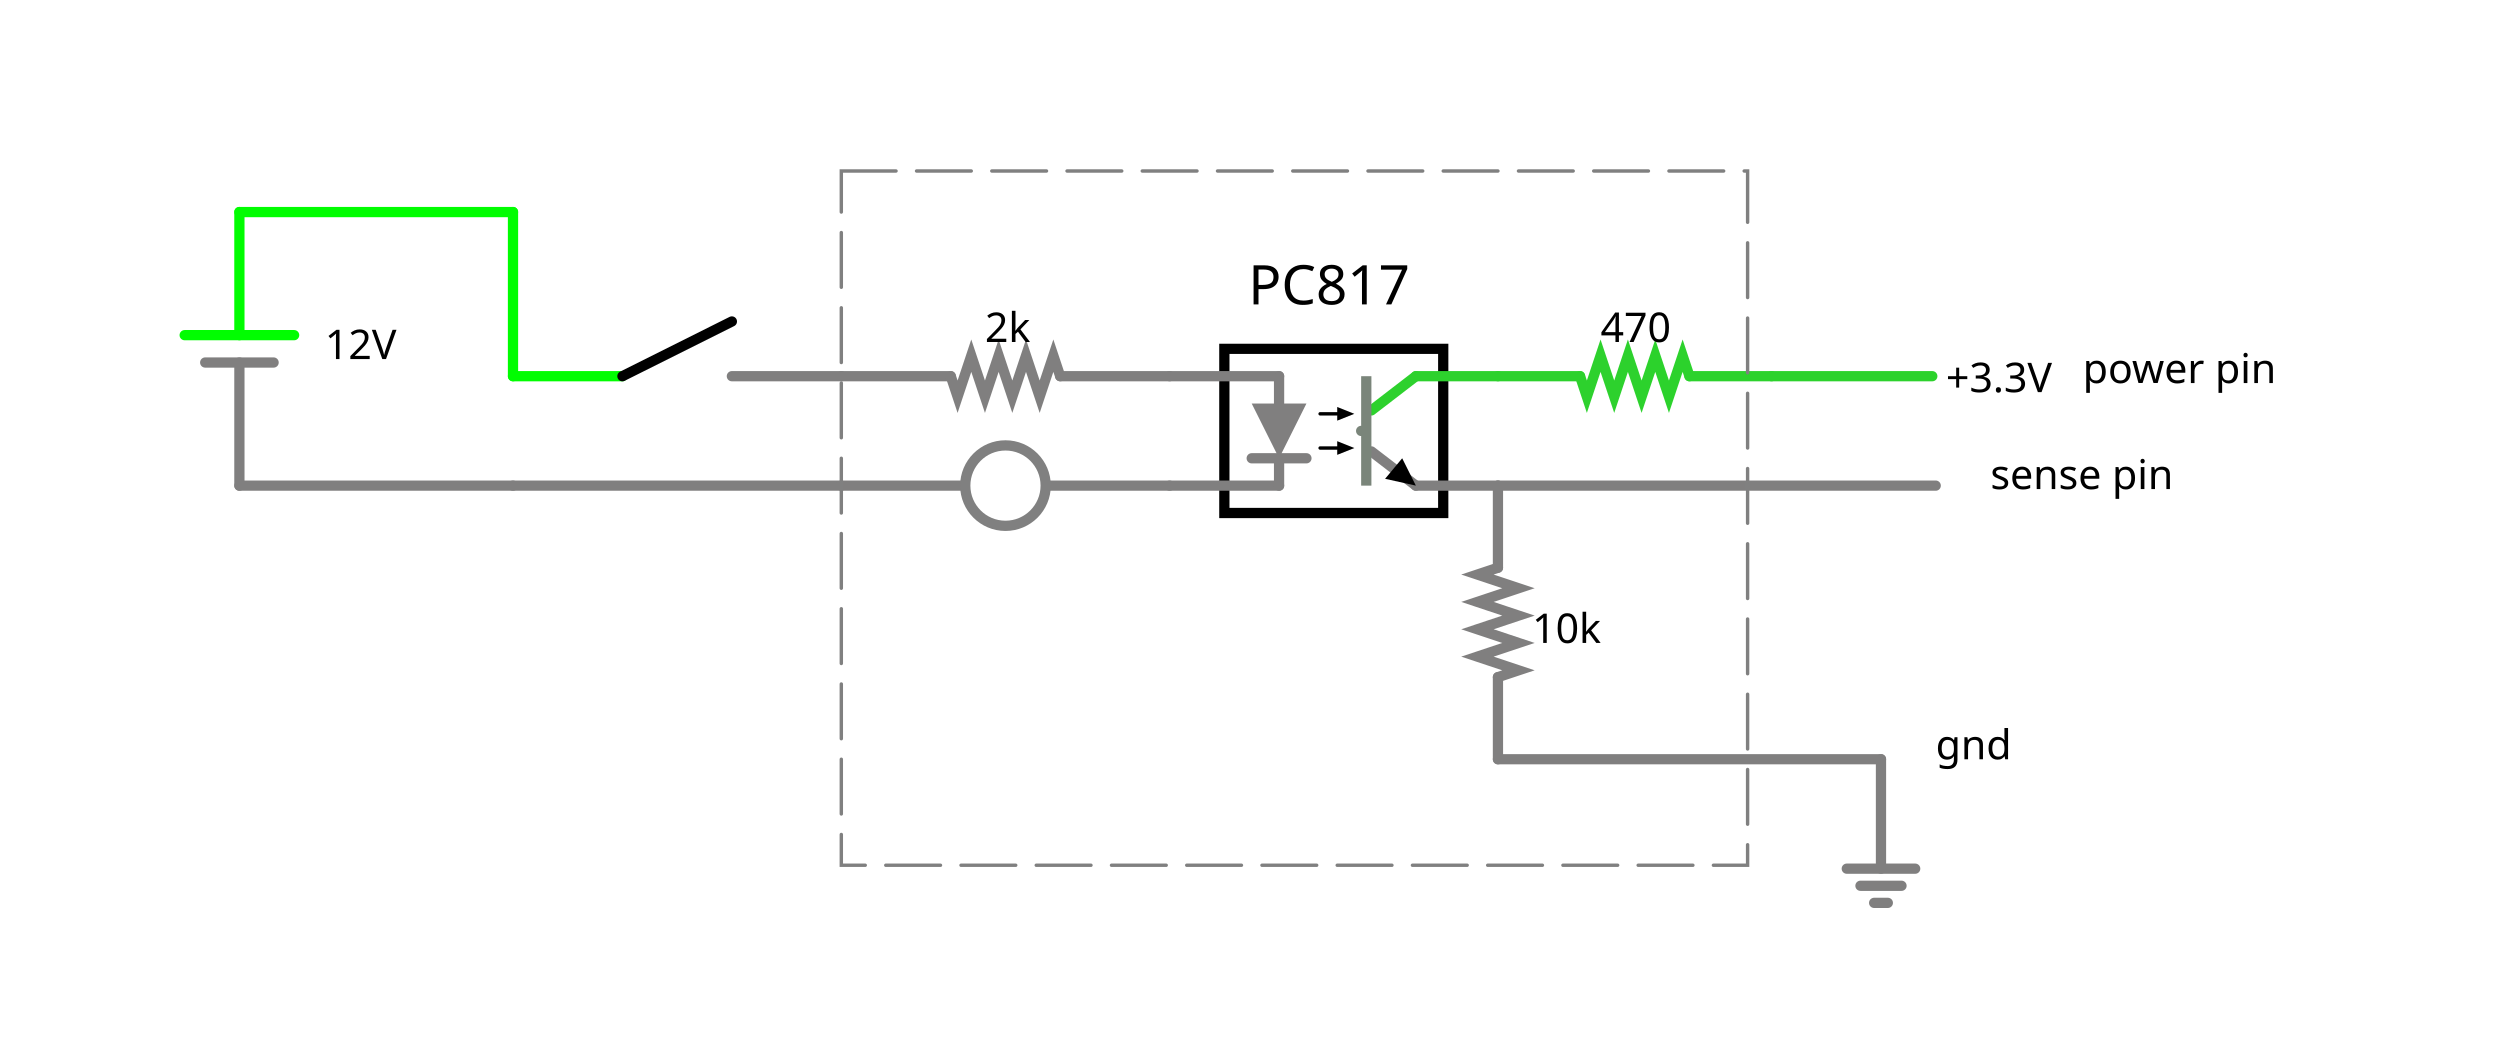
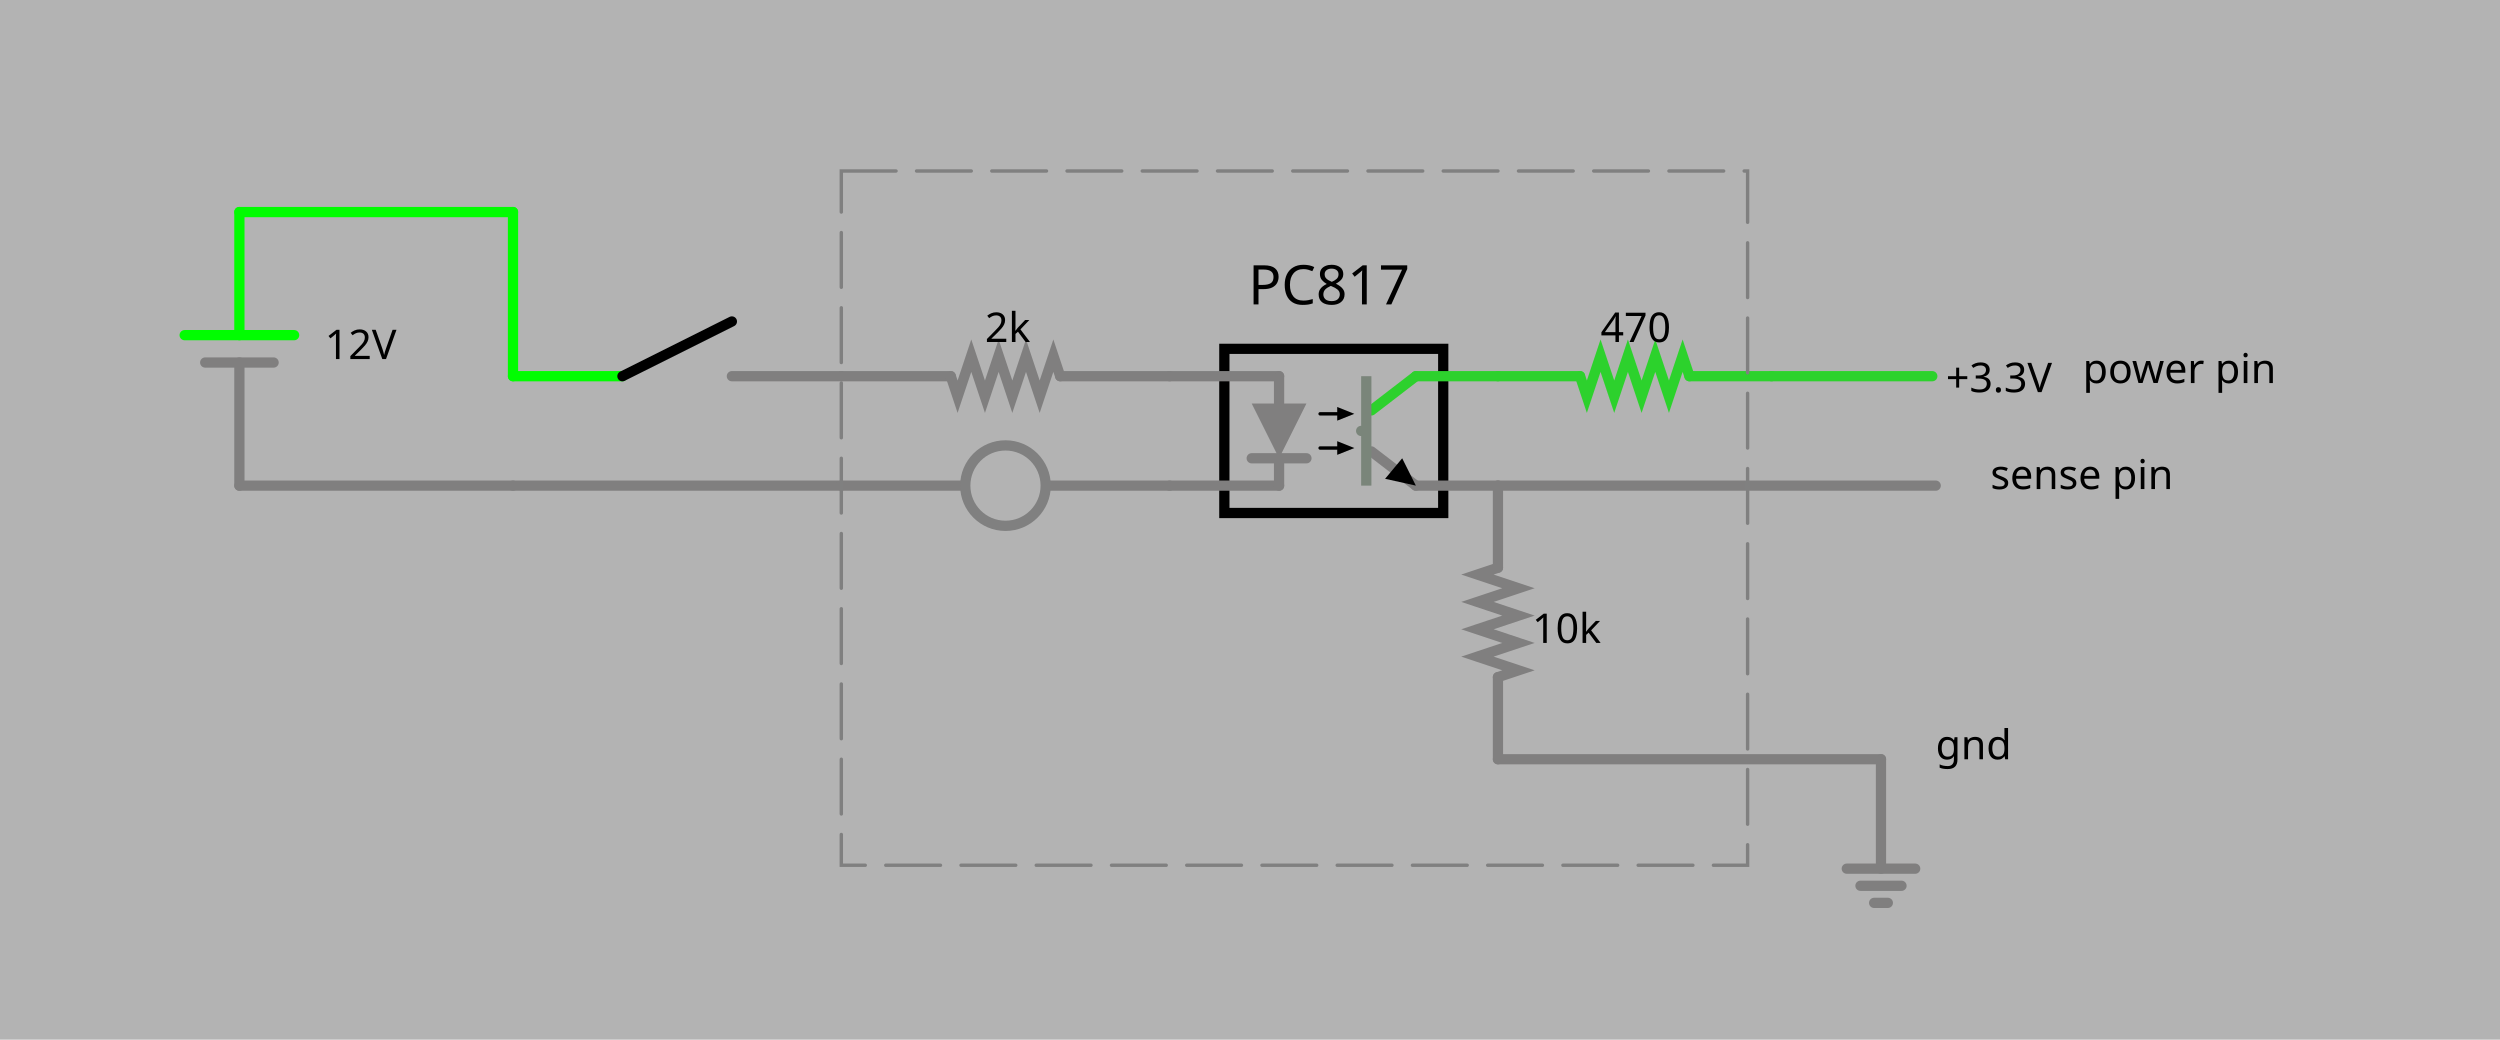
- <svg xmlns="http://www.w3.org/2000/svg" version="1.1" width="731" height="304">
-   <defs>
-     <linearGradient id="JABgwvLzSkUP" x1="0px" x2="32px" y1="0px" y2="0px" gradientUnits="userSpaceOnUse">
-       <stop offset="0" stop-color="#807f7f" />
-       <stop offset="1" stop-color="#807f7f" />
+ <svg xmlns="http://www.w3.org/2000/svg" id="svg173" height="304" width="731" version="1.1">
+   <defs id="defs17">
+     <linearGradient gradientUnits="userSpaceOnUse" y2="0px" y1="0px" x2="32px" x1="0px" id="JABgwvLzSkUP">
+       <stop id="stop2" stop-color="#807f7f" offset="0" />
+       <stop id="stop4" stop-color="#807f7f" offset="1" />
    </linearGradient>
-     <linearGradient id="JpTesFysEclh" x1="0px" x2="32px" y1="0px" y2="0px" gradientUnits="userSpaceOnUse">
-       <stop offset="0" stop-color="#2dd12d" />
-       <stop offset="1" stop-color="#2cd22c" />
+     <linearGradient gradientUnits="userSpaceOnUse" y2="0px" y1="0px" x2="32px" x1="0px" id="JpTesFysEclh">
+       <stop id="stop7" stop-color="#2dd12d" offset="0" />
+       <stop id="stop9" stop-color="#2cd22c" offset="1" />
    </linearGradient>
-     <linearGradient id="LkDbvrStMWrf" x1="0px" x2="32px" y1="0px" y2="0px" gradientUnits="userSpaceOnUse">
-       <stop offset="0" stop-color="#807f7f" />
-       <stop offset="1" stop-color="#807f7f" />
+     <linearGradient gradientUnits="userSpaceOnUse" y2="0px" y1="0px" x2="32px" x1="0px" id="LkDbvrStMWrf">
+       <stop id="stop12" stop-color="#807f7f" offset="0" />
+       <stop id="stop14" stop-color="#807f7f" offset="1" />
    </linearGradient>
  </defs>
-   <g transform="scale(1,1) translate(-298,-226)">
-     <path fill="none" stroke="#000000" paint-order="fill stroke markers" d=" M 656 328 L 720 328 L 720 376 L 656 376 Z" stroke-linecap="round" stroke-miterlimit="10" stroke-width="3" stroke-dasharray="" />
-     <path fill="none" stroke="#807f7f" paint-order="fill stroke markers" d=" M 640 336 L 672 336" stroke-linecap="round" stroke-miterlimit="10" stroke-width="3" stroke-dasharray="" />
-     <path fill="none" stroke="#807f7f" paint-order="fill stroke markers" d=" M 640 368 L 672 368" stroke-linecap="round" stroke-miterlimit="10" stroke-width="3" stroke-dasharray="" />
-     <path fill="none" stroke="#2dd12d" paint-order="fill stroke markers" d=" M 736 336 L 712 336" stroke-linecap="round" stroke-miterlimit="10" stroke-width="3" stroke-dasharray="" />
-     <path fill="none" stroke="#807f7f" paint-order="fill stroke markers" d=" M 736 368 L 712 368" stroke-linecap="round" stroke-miterlimit="10" stroke-width="3" stroke-dasharray="" />
-     <path fill="none" stroke="#807f7f" paint-order="fill stroke markers" d=" M 672 336 L 672 344" stroke-linecap="round" stroke-miterlimit="10" stroke-width="3" stroke-dasharray="" />
-     <path fill="none" stroke="#807f7f" paint-order="fill stroke markers" d=" M 672 360 L 672 368" stroke-linecap="round" stroke-miterlimit="10" stroke-width="3" stroke-dasharray="" />
-     <path fill="#807f7f" stroke="none" paint-order="stroke fill markers" d=" M 680 344 L 664 344 L 672 360 Z" />
-     <path fill="none" stroke="#807f7f" paint-order="fill stroke markers" d=" M 680 360 L 664 360" stroke-linecap="round" stroke-miterlimit="10" stroke-width="3" stroke-dasharray="" />
-     <path fill="none" stroke="#2dd12d" paint-order="fill stroke markers" d=" M 712 336 L 699 346" stroke-linecap="round" stroke-miterlimit="10" stroke-width="3" stroke-dasharray="" />
-     <path fill="none" stroke="#807f7f" paint-order="fill stroke markers" d=" M 712 368 L 699 358" stroke-linecap="round" stroke-miterlimit="10" stroke-width="3" stroke-dasharray="" />
-     <path fill="#000000" stroke="none" paint-order="stroke fill markers" d=" M 712 368 L 708 360 L 703 366 Z" />
-     <path fill="none" stroke="#7a857a" paint-order="fill stroke markers" d=" M 696 352 L 696 352" stroke-linecap="round" stroke-miterlimit="10" stroke-width="3" stroke-dasharray="" />
-     <path fill="#7a857a" stroke="none" paint-order="stroke fill markers" d=" M 696 336 L 699 336 L 699 368 L 696 368 Z" />
-     <path fill="#000000" stroke="none" paint-order="stroke fill markers" d=" M 694 347 L 689 345 L 689 349 Z" />
-     <path fill="none" stroke="#000000" paint-order="fill stroke markers" d=" M 684 347 L 689 347" stroke-linecap="round" stroke-miterlimit="10" stroke-dasharray="" />
-     <path fill="#000000" stroke="none" paint-order="stroke fill markers" d=" M 694 357 L 689 355 L 689 359 Z" />
-     <path fill="none" stroke="#000000" paint-order="fill stroke markers" d=" M 684 357 L 689 357" stroke-linecap="round" stroke-miterlimit="10" stroke-dasharray="" />
-     <path fill="none" stroke="#01fd01" paint-order="fill stroke markers" d=" M 448 336 L 480 336" stroke-linecap="round" stroke-miterlimit="10" stroke-width="3" stroke-dasharray="" />
-     <path fill="none" stroke="#807f7f" paint-order="fill stroke markers" d=" M 512 336 L 544 336" stroke-linecap="round" stroke-miterlimit="10" stroke-width="3" stroke-dasharray="" />
-     <path fill="none" stroke="#000000" paint-order="fill stroke markers" d=" M 480 336 L 512 320" stroke-linecap="round" stroke-miterlimit="10" stroke-width="3" stroke-dasharray="" />
-     <path fill="none" stroke="#807f7f" paint-order="fill stroke markers" d=" M 448 368 L 544 368" stroke-linecap="round" stroke-miterlimit="10" stroke-width="3" stroke-dasharray="" />
-     <text fill="#000000" stroke="none" font-family="sans-serif" font-size="12px" font-style="normal" font-weight="normal" text-decoration="normal" x="496" y="362" text-anchor="start" dominant-baseline="alphabetic" />
-     <path fill="none" stroke="#807f7f" paint-order="fill stroke markers" d=" M 544 336 L 576 336" stroke-linecap="round" stroke-miterlimit="10" stroke-width="3" stroke-dasharray="" />
-     <path fill="none" stroke="#807f7f" paint-order="fill stroke markers" d=" M 608 336 L 640 336" stroke-linecap="round" stroke-miterlimit="10" stroke-width="3" stroke-dasharray="" />
-     <g transform="matrix(1,0,0,1,576,336)">
-       <path fill="none" stroke="url(#JABgwvLzSkUP)" paint-order="fill stroke markers" d=" M 0 0 L 2 6 L 6 -6 L 10 6 L 14 -6 L 18 6 L 22 -6 L 26 6 L 30 -6 L 32 0" stroke-linecap="round" stroke-miterlimit="10" stroke-width="3" stroke-dasharray="" />
+   <rect y="0" x="0" height="304" width="731" id="rect1002" style="fill:#b3b3b3;stroke-width:0" />
+   <g id="g171" transform="scale(1,1) translate(-298,-226)">
+     <path id="path19" stroke-dasharray="" stroke-width="3" stroke-miterlimit="10" stroke-linecap="round" d=" M 656 328 L 720 328 L 720 376 L 656 376 Z" paint-order="fill stroke markers" stroke="#000000" fill="none" />
+     <path id="path21" stroke-dasharray="" stroke-width="3" stroke-miterlimit="10" stroke-linecap="round" d=" M 640 336 L 672 336" paint-order="fill stroke markers" stroke="#807f7f" fill="none" />
+     <path id="path23" stroke-dasharray="" stroke-width="3" stroke-miterlimit="10" stroke-linecap="round" d=" M 640 368 L 672 368" paint-order="fill stroke markers" stroke="#807f7f" fill="none" />
+     <path id="path25" stroke-dasharray="" stroke-width="3" stroke-miterlimit="10" stroke-linecap="round" d=" M 736 336 L 712 336" paint-order="fill stroke markers" stroke="#2dd12d" fill="none" />
+     <path id="path27" stroke-dasharray="" stroke-width="3" stroke-miterlimit="10" stroke-linecap="round" d=" M 736 368 L 712 368" paint-order="fill stroke markers" stroke="#807f7f" fill="none" />
+     <path id="path29" stroke-dasharray="" stroke-width="3" stroke-miterlimit="10" stroke-linecap="round" d=" M 672 336 L 672 344" paint-order="fill stroke markers" stroke="#807f7f" fill="none" />
+     <path id="path31" stroke-dasharray="" stroke-width="3" stroke-miterlimit="10" stroke-linecap="round" d=" M 672 360 L 672 368" paint-order="fill stroke markers" stroke="#807f7f" fill="none" />
+     <path id="path33" d=" M 680 344 L 664 344 L 672 360 Z" paint-order="stroke fill markers" stroke="none" fill="#807f7f" />
+     <path id="path35" stroke-dasharray="" stroke-width="3" stroke-miterlimit="10" stroke-linecap="round" d=" M 680 360 L 664 360" paint-order="fill stroke markers" stroke="#807f7f" fill="none" />
+     <path id="path37" stroke-dasharray="" stroke-width="3" stroke-miterlimit="10" stroke-linecap="round" d=" M 712 336 L 699 346" paint-order="fill stroke markers" stroke="#2dd12d" fill="none" />
+     <path id="path39" stroke-dasharray="" stroke-width="3" stroke-miterlimit="10" stroke-linecap="round" d=" M 712 368 L 699 358" paint-order="fill stroke markers" stroke="#807f7f" fill="none" />
+     <path id="path41" d=" M 712 368 L 708 360 L 703 366 Z" paint-order="stroke fill markers" stroke="none" fill="#000000" />
+     <path id="path43" stroke-dasharray="" stroke-width="3" stroke-miterlimit="10" stroke-linecap="round" d=" M 696 352 L 696 352" paint-order="fill stroke markers" stroke="#7a857a" fill="none" />
+     <path id="path45" d=" M 696 336 L 699 336 L 699 368 L 696 368 Z" paint-order="stroke fill markers" stroke="none" fill="#7a857a" />
+     <path id="path47" d=" M 694 347 L 689 345 L 689 349 Z" paint-order="stroke fill markers" stroke="none" fill="#000000" />
+     <path id="path49" stroke-dasharray="" stroke-miterlimit="10" stroke-linecap="round" d=" M 684 347 L 689 347" paint-order="fill stroke markers" stroke="#000000" fill="none" />
+     <path id="path51" d=" M 694 357 L 689 355 L 689 359 Z" paint-order="stroke fill markers" stroke="none" fill="#000000" />
+     <path id="path53" stroke-dasharray="" stroke-miterlimit="10" stroke-linecap="round" d=" M 684 357 L 689 357" paint-order="fill stroke markers" stroke="#000000" fill="none" />
+     <path id="path55" stroke-dasharray="" stroke-width="3" stroke-miterlimit="10" stroke-linecap="round" d=" M 448 336 L 480 336" paint-order="fill stroke markers" stroke="#01fd01" fill="none" />
+     <path id="path57" stroke-dasharray="" stroke-width="3" stroke-miterlimit="10" stroke-linecap="round" d=" M 512 336 L 544 336" paint-order="fill stroke markers" stroke="#807f7f" fill="none" />
+     <path id="path59" stroke-dasharray="" stroke-width="3" stroke-miterlimit="10" stroke-linecap="round" d=" M 480 336 L 512 320" paint-order="fill stroke markers" stroke="#000000" fill="none" />
+     <path id="path61" stroke-dasharray="" stroke-width="3" stroke-miterlimit="10" stroke-linecap="round" d=" M 448 368 L 544 368" paint-order="fill stroke markers" stroke="#807f7f" fill="none" />
+     <text id="text63" dominant-baseline="alphabetic" text-anchor="start" y="362" x="496" text-decoration="normal" font-weight="normal" font-style="normal" font-size="12px" font-family="sans-serif" stroke="none" fill="#000000" />
+     <path id="path65" stroke-dasharray="" stroke-width="3" stroke-miterlimit="10" stroke-linecap="round" d=" M 544 336 L 576 336" paint-order="fill stroke markers" stroke="#807f7f" fill="none" />
+     <path id="path67" stroke-dasharray="" stroke-width="3" stroke-miterlimit="10" stroke-linecap="round" d=" M 608 336 L 640 336" paint-order="fill stroke markers" stroke="#807f7f" fill="none" />
+     <g id="g71" transform="matrix(1,0,0,1,576,336)">
+       <path id="path69" stroke-dasharray="" stroke-width="3" stroke-miterlimit="10" stroke-linecap="round" d=" M 0 0 L 2 6 L 6 -6 L 10 6 L 14 -6 L 18 6 L 22 -6 L 26 6 L 30 -6 L 32 0" paint-order="fill stroke markers" stroke="url(#JABgwvLzSkUP)" fill="none" />
    </g>
-     <text fill="#000000" stroke="none" font-family="sans-serif" font-size="12px" font-style="normal" font-weight="normal" text-decoration="normal" x="586" y="326" text-anchor="start" dominant-baseline="alphabetic">2k</text>
-     <path fill="none" stroke="#2dd12d" paint-order="fill stroke markers" d=" M 736 336 L 760 336" stroke-linecap="round" stroke-miterlimit="10" stroke-width="3" stroke-dasharray="" />
-     <path fill="none" stroke="#2cd22c" paint-order="fill stroke markers" d=" M 792 336 L 816 336" stroke-linecap="round" stroke-miterlimit="10" stroke-width="3" stroke-dasharray="" />
-     <g transform="matrix(1,0,0,1,760,336)">
-       <path fill="none" stroke="url(#JpTesFysEclh)" paint-order="fill stroke markers" d=" M 0 0 L 2 6 L 6 -6 L 10 6 L 14 -6 L 18 6 L 22 -6 L 26 6 L 30 -6 L 32 0" stroke-linecap="round" stroke-miterlimit="10" stroke-width="3" stroke-dasharray="" />
+     <text id="text73" dominant-baseline="alphabetic" text-anchor="start" y="326" x="586" text-decoration="normal" font-weight="normal" font-style="normal" font-size="12px" font-family="sans-serif" stroke="none" fill="#000000">2k</text>
+     <path id="path75" stroke-dasharray="" stroke-width="3" stroke-miterlimit="10" stroke-linecap="round" d=" M 736 336 L 760 336" paint-order="fill stroke markers" stroke="#2dd12d" fill="none" />
+     <path id="path77" stroke-dasharray="" stroke-width="3" stroke-miterlimit="10" stroke-linecap="round" d=" M 792 336 L 816 336" paint-order="fill stroke markers" stroke="#2cd22c" fill="none" />
+     <g id="g81" transform="matrix(1,0,0,1,760,336)">
+       <path id="path79" stroke-dasharray="" stroke-width="3" stroke-miterlimit="10" stroke-linecap="round" d=" M 0 0 L 2 6 L 6 -6 L 10 6 L 14 -6 L 18 6 L 22 -6 L 26 6 L 30 -6 L 32 0" paint-order="fill stroke markers" stroke="url(#JpTesFysEclh)" fill="none" />
    </g>
-     <text fill="#000000" stroke="none" font-family="sans-serif" font-size="12px" font-style="normal" font-weight="normal" text-decoration="normal" x="766" y="326" text-anchor="start" dominant-baseline="alphabetic">470</text>
-     <path fill="none" stroke="#807f7f" paint-order="fill stroke markers" d=" M 736 368 L 736 392" stroke-linecap="round" stroke-miterlimit="10" stroke-width="3" stroke-dasharray="" />
-     <path fill="none" stroke="#807f7f" paint-order="fill stroke markers" d=" M 736 424 L 736 448" stroke-linecap="round" stroke-miterlimit="10" stroke-width="3" stroke-dasharray="" />
-     <g transform="matrix(0,1,-1,0,736,392)">
-       <path fill="none" stroke="url(#LkDbvrStMWrf)" paint-order="fill stroke markers" d=" M 0 0 L 2 6 L 6 -6 L 10 6 L 14 -6 L 18 6 L 22 -6 L 26 6 L 30 -6 L 32 0" stroke-linecap="round" stroke-miterlimit="10" stroke-width="3" stroke-dasharray="" />
+     <text id="text83" dominant-baseline="alphabetic" text-anchor="start" y="326" x="766" text-decoration="normal" font-weight="normal" font-style="normal" font-size="12px" font-family="sans-serif" stroke="none" fill="#000000">470</text>
+     <path id="path85" stroke-dasharray="" stroke-width="3" stroke-miterlimit="10" stroke-linecap="round" d=" M 736 368 L 736 392" paint-order="fill stroke markers" stroke="#807f7f" fill="none" />
+     <path id="path87" stroke-dasharray="" stroke-width="3" stroke-miterlimit="10" stroke-linecap="round" d=" M 736 424 L 736 448" paint-order="fill stroke markers" stroke="#807f7f" fill="none" />
+     <g id="g91" transform="matrix(0,1,-1,0,736,392)">
+       <path id="path89" stroke-dasharray="" stroke-width="3" stroke-miterlimit="10" stroke-linecap="round" d=" M 0 0 L 2 6 L 6 -6 L 10 6 L 14 -6 L 18 6 L 22 -6 L 26 6 L 30 -6 L 32 0" paint-order="fill stroke markers" stroke="url(#LkDbvrStMWrf)" fill="none" />
    </g>
-     <text fill="#000000" stroke="none" font-family="sans-serif" font-size="12px" font-style="normal" font-weight="normal" text-decoration="normal" x="746" y="414" text-anchor="start" dominant-baseline="alphabetic">10k</text>
-     <path fill="none" stroke="#807f7f" paint-order="fill stroke markers" d=" M 736 448 L 848 448" stroke-linecap="round" stroke-miterlimit="10" stroke-width="3" stroke-dasharray="" />
-     <text fill="#000000" stroke="none" font-family="sans-serif" font-size="12px" font-style="normal" font-weight="normal" text-decoration="normal" x="792" y="442" text-anchor="start" dominant-baseline="alphabetic" />
-     <path fill="none" stroke="#807f7f" paint-order="fill stroke markers" d=" M 736 368 L 864 368" stroke-linecap="round" stroke-miterlimit="10" stroke-width="3" stroke-dasharray="" />
-     <text fill="#000000" stroke="none" font-family="sans-serif" font-size="12px" font-style="normal" font-weight="normal" text-decoration="normal" x="800" y="362" text-anchor="start" dominant-baseline="alphabetic" />
-     <path fill="none" stroke="#2cd22c" paint-order="fill stroke markers" d=" M 816 336 L 863 336" stroke-linecap="round" stroke-miterlimit="10" stroke-width="3" stroke-dasharray="" />
-     <g>
-       <text fill="#000000" stroke="none" font-family="sans-serif" font-size="12px" font-style="normal" font-weight="normal" text-decoration="normal" x="867" y="336" text-anchor="start" dominant-baseline="central">+3.3V</text>
+     <text id="text93" dominant-baseline="alphabetic" text-anchor="start" y="414" x="746" text-decoration="normal" font-weight="normal" font-style="normal" font-size="12px" font-family="sans-serif" stroke="none" fill="#000000">10k</text>
+     <path id="path95" stroke-dasharray="" stroke-width="3" stroke-miterlimit="10" stroke-linecap="round" d=" M 736 448 L 848 448" paint-order="fill stroke markers" stroke="#807f7f" fill="none" />
+     <text id="text97" dominant-baseline="alphabetic" text-anchor="start" y="442" x="792" text-decoration="normal" font-weight="normal" font-style="normal" font-size="12px" font-family="sans-serif" stroke="none" fill="#000000" />
+     <path id="path99" stroke-dasharray="" stroke-width="3" stroke-miterlimit="10" stroke-linecap="round" d=" M 736 368 L 864 368" paint-order="fill stroke markers" stroke="#807f7f" fill="none" />
+     <text id="text101" dominant-baseline="alphabetic" text-anchor="start" y="362" x="800" text-decoration="normal" font-weight="normal" font-style="normal" font-size="12px" font-family="sans-serif" stroke="none" fill="#000000" />
+     <path id="path103" stroke-dasharray="" stroke-width="3" stroke-miterlimit="10" stroke-linecap="round" d=" M 816 336 L 863 336" paint-order="fill stroke markers" stroke="#2cd22c" fill="none" />
+     <g id="g107">
+       <text id="text105" dominant-baseline="central" text-anchor="start" y="336" x="867" text-decoration="normal" font-weight="normal" font-style="normal" font-size="12px" font-family="sans-serif" stroke="none" fill="#000000">+3.3V</text>
    </g>
-     <path fill="none" stroke="#807f7f" paint-order="fill stroke markers" d=" M 640 368 L 604 368" stroke-linecap="round" stroke-miterlimit="10" stroke-width="3" stroke-dasharray="" />
-     <path fill="none" stroke="#807f7f" paint-order="fill stroke markers" d=" M 580 368 L 544 368" stroke-linecap="round" stroke-miterlimit="10" stroke-width="3" stroke-dasharray="" />
-     <path fill="none" stroke="#808080" paint-order="fill stroke markers" d=" M 603.76 368 A 11.76 11.76 0 1 1 603.76 367.988" stroke-linecap="round" stroke-miterlimit="10" stroke-width="3" stroke-dasharray="" />
-     <path fill="#000000" stroke="none" paint-order="stroke fill markers" d=" M 600 368 A 8 8 0 1 1 600 368 Z" />
-     <g>
-       <text fill="#000000" stroke="none" font-family="sans-serif" font-size="16px" font-style="normal" font-weight="normal" text-decoration="normal" x="663" y="315" text-anchor="start" dominant-baseline="alphabetic">PC817</text>
+     <path id="path109" stroke-dasharray="" stroke-width="3" stroke-miterlimit="10" stroke-linecap="round" d=" M 640 368 L 604 368" paint-order="fill stroke markers" stroke="#807f7f" fill="none" />
+     <path id="path111" stroke-dasharray="" stroke-width="3" stroke-miterlimit="10" stroke-linecap="round" d=" M 580 368 L 544 368" paint-order="fill stroke markers" stroke="#807f7f" fill="none" />
+     <path id="path113" stroke-dasharray="" stroke-width="3" stroke-miterlimit="10" stroke-linecap="round" d=" M 603.76 368 A 11.76 11.76 0 1 1 603.76 367.988" paint-order="fill stroke markers" stroke="#808080" fill="none" />
+     <path id="path115" d=" M 600 368 A 8 8 0 1 1 600 368 Z" paint-order="stroke fill markers" stroke="none" fill="#000000" />
+     <g id="g119">
+       <text id="text117" dominant-baseline="alphabetic" text-anchor="start" y="315" x="663" text-decoration="normal" font-weight="normal" font-style="normal" font-size="16px" font-family="sans-serif" stroke="none" fill="#000000">PC817</text>
    </g>
-     <g>
-       <text fill="#000000" stroke="none" font-family="sans-serif" font-size="12px" font-style="normal" font-weight="normal" text-decoration="normal" x="880" y="369" text-anchor="start" dominant-baseline="alphabetic">sense pin</text>
+     <g id="g123">
+       <text id="text121" dominant-baseline="alphabetic" text-anchor="start" y="369" x="880" text-decoration="normal" font-weight="normal" font-style="normal" font-size="12px" font-family="sans-serif" stroke="none" fill="#000000">sense pin</text>
    </g>
-     <g>
-       <text fill="#000000" stroke="none" font-family="sans-serif" font-size="12px" font-style="normal" font-weight="normal" text-decoration="normal" x="864" y="448" text-anchor="start" dominant-baseline="alphabetic">gnd</text>
+     <g id="g127">
+       <text id="text125" dominant-baseline="alphabetic" text-anchor="start" y="448" x="864" text-decoration="normal" font-weight="normal" font-style="normal" font-size="12px" font-family="sans-serif" stroke="none" fill="#000000">gnd</text>
    </g>
-     <path fill="none" stroke="#807f7f" paint-order="fill stroke markers" d=" M 848 448 L 848 480" stroke-linecap="round" stroke-miterlimit="10" stroke-width="3" stroke-dasharray="" />
-     <path fill="none" stroke="#807f7f" paint-order="fill stroke markers" d=" M 858 480 L 838 480" stroke-linecap="round" stroke-miterlimit="10" stroke-width="3" stroke-dasharray="" />
-     <path fill="none" stroke="#807f7f" paint-order="fill stroke markers" d=" M 854 485 L 842 485" stroke-linecap="round" stroke-miterlimit="10" stroke-width="3" stroke-dasharray="" />
-     <path fill="none" stroke="#807f7f" paint-order="fill stroke markers" d=" M 850 490 L 846 490" stroke-linecap="round" stroke-miterlimit="10" stroke-width="3" stroke-dasharray="" />
-     <rect fill="none" stroke="#808080" x="544" y="276" width="265" height="203" stroke-linecap="round" stroke-miterlimit="10" stroke-dasharray="16,6" />
-     <g>
-       <text fill="#000000" stroke="none" font-family="sans-serif" font-size="12px" font-style="normal" font-weight="normal" text-decoration="normal" x="907" y="338" text-anchor="start" dominant-baseline="alphabetic">power pin</text>
+     <path id="path129" stroke-dasharray="" stroke-width="3" stroke-miterlimit="10" stroke-linecap="round" d=" M 848 448 L 848 480" paint-order="fill stroke markers" stroke="#807f7f" fill="none" />
+     <path id="path131" stroke-dasharray="" stroke-width="3" stroke-miterlimit="10" stroke-linecap="round" d=" M 858 480 L 838 480" paint-order="fill stroke markers" stroke="#807f7f" fill="none" />
+     <path id="path133" stroke-dasharray="" stroke-width="3" stroke-miterlimit="10" stroke-linecap="round" d=" M 854 485 L 842 485" paint-order="fill stroke markers" stroke="#807f7f" fill="none" />
+     <path id="path135" stroke-dasharray="" stroke-width="3" stroke-miterlimit="10" stroke-linecap="round" d=" M 850 490 L 846 490" paint-order="fill stroke markers" stroke="#807f7f" fill="none" />
+     <rect id="rect137" stroke-dasharray="16,6" stroke-miterlimit="10" stroke-linecap="round" height="203" width="265" y="276" x="544" stroke="#808080" fill="none" />
+     <g id="g141">
+       <text id="text139" dominant-baseline="alphabetic" text-anchor="start" y="338" x="907" text-decoration="normal" font-weight="normal" font-style="normal" font-size="12px" font-family="sans-serif" stroke="none" fill="#000000">power pin</text>
    </g>
-     <path fill="none" stroke="#807f7f" paint-order="fill stroke markers" d=" M 368 368 L 368 332" stroke-linecap="round" stroke-miterlimit="10" stroke-width="3" />
-     <path fill="none" stroke="#01fd01" paint-order="fill stroke markers" d=" M 368 324 L 368 288" stroke-linecap="round" stroke-miterlimit="10" stroke-width="3" />
-     <path fill="none" stroke="#807f7f" paint-order="fill stroke markers" d=" M 358 332 L 378 332" stroke-linecap="round" stroke-miterlimit="10" stroke-width="3" />
-     <path fill="none" stroke="#01fd01" paint-order="fill stroke markers" d=" M 352 324 L 384 324" stroke-linecap="round" stroke-miterlimit="10" stroke-width="3" />
-     <path fill="none" stroke="#01fd01" paint-order="fill stroke markers" d=" M 368 288 L 448 288" stroke-linecap="round" stroke-miterlimit="10" stroke-width="3" />
-     <text fill="#000000" stroke="none" font-family="sans-serif" font-size="12px" font-style="normal" font-weight="normal" text-decoration="normal" x="408" y="282" text-anchor="start" dominant-baseline="alphabetic" />
-     <path fill="none" stroke="#01fd01" paint-order="fill stroke markers" d=" M 448 288 L 448 336" stroke-linecap="round" stroke-miterlimit="10" stroke-width="3" />
-     <text fill="#000000" stroke="none" font-family="sans-serif" font-size="12px" font-style="normal" font-weight="normal" text-decoration="normal" x="454" y="318" text-anchor="start" dominant-baseline="alphabetic" />
-     <path fill="none" stroke="#807f7f" paint-order="fill stroke markers" d=" M 368 368 L 448 368" stroke-linecap="round" stroke-miterlimit="10" stroke-width="3" />
-     <text fill="#000000" stroke="none" font-family="sans-serif" font-size="12px" font-style="normal" font-weight="normal" text-decoration="normal" x="408" y="362" text-anchor="start" dominant-baseline="alphabetic" />
-     <g>
-       <text fill="#000000" stroke="none" font-family="sans-serif" font-size="12px" font-style="normal" font-weight="normal" text-decoration="normal" x="393" y="331" text-anchor="start" dominant-baseline="alphabetic">12V</text>
+     <path id="path143" stroke-width="3" stroke-miterlimit="10" stroke-linecap="round" d=" M 368 368 L 368 332" paint-order="fill stroke markers" stroke="#807f7f" fill="none" />
+     <path id="path145" stroke-width="3" stroke-miterlimit="10" stroke-linecap="round" d=" M 368 324 L 368 288" paint-order="fill stroke markers" stroke="#01fd01" fill="none" />
+     <path id="path147" stroke-width="3" stroke-miterlimit="10" stroke-linecap="round" d=" M 358 332 L 378 332" paint-order="fill stroke markers" stroke="#807f7f" fill="none" />
+     <path id="path149" stroke-width="3" stroke-miterlimit="10" stroke-linecap="round" d=" M 352 324 L 384 324" paint-order="fill stroke markers" stroke="#01fd01" fill="none" />
+     <path id="path151" stroke-width="3" stroke-miterlimit="10" stroke-linecap="round" d=" M 368 288 L 448 288" paint-order="fill stroke markers" stroke="#01fd01" fill="none" />
+     <text id="text153" dominant-baseline="alphabetic" text-anchor="start" y="282" x="408" text-decoration="normal" font-weight="normal" font-style="normal" font-size="12px" font-family="sans-serif" stroke="none" fill="#000000" />
+     <path id="path155" stroke-width="3" stroke-miterlimit="10" stroke-linecap="round" d=" M 448 288 L 448 336" paint-order="fill stroke markers" stroke="#01fd01" fill="none" />
+     <text id="text157" dominant-baseline="alphabetic" text-anchor="start" y="318" x="454" text-decoration="normal" font-weight="normal" font-style="normal" font-size="12px" font-family="sans-serif" stroke="none" fill="#000000" />
+     <path id="path159" stroke-width="3" stroke-miterlimit="10" stroke-linecap="round" d=" M 368 368 L 448 368" paint-order="fill stroke markers" stroke="#807f7f" fill="none" />
+     <text id="text161" dominant-baseline="alphabetic" text-anchor="start" y="362" x="408" text-decoration="normal" font-weight="normal" font-style="normal" font-size="12px" font-family="sans-serif" stroke="none" fill="#000000" />
+     <g id="g165">
+       <text id="text163" dominant-baseline="alphabetic" text-anchor="start" y="331" x="393" text-decoration="normal" font-weight="normal" font-style="normal" font-size="12px" font-family="sans-serif" stroke="none" fill="#000000">12V</text>
    </g>
-     <path fill="#000000" stroke="none" paint-order="stroke fill markers" d=" M 739 368 A 3 3 0 1 1 739 368 Z" />
-     <path fill="#000000" stroke="none" paint-order="stroke fill markers" d=" M 867 368 A 3 3 0 1 1 867 368 Z" />
+     <path id="path167" d=" M 739 368 A 3 3 0 1 1 739 368 Z" paint-order="stroke fill markers" stroke="none" fill="#000000" />
+     <path id="path169" d=" M 867 368 A 3 3 0 1 1 867 368 Z" paint-order="stroke fill markers" stroke="none" fill="#000000" />
  </g>
</svg>
